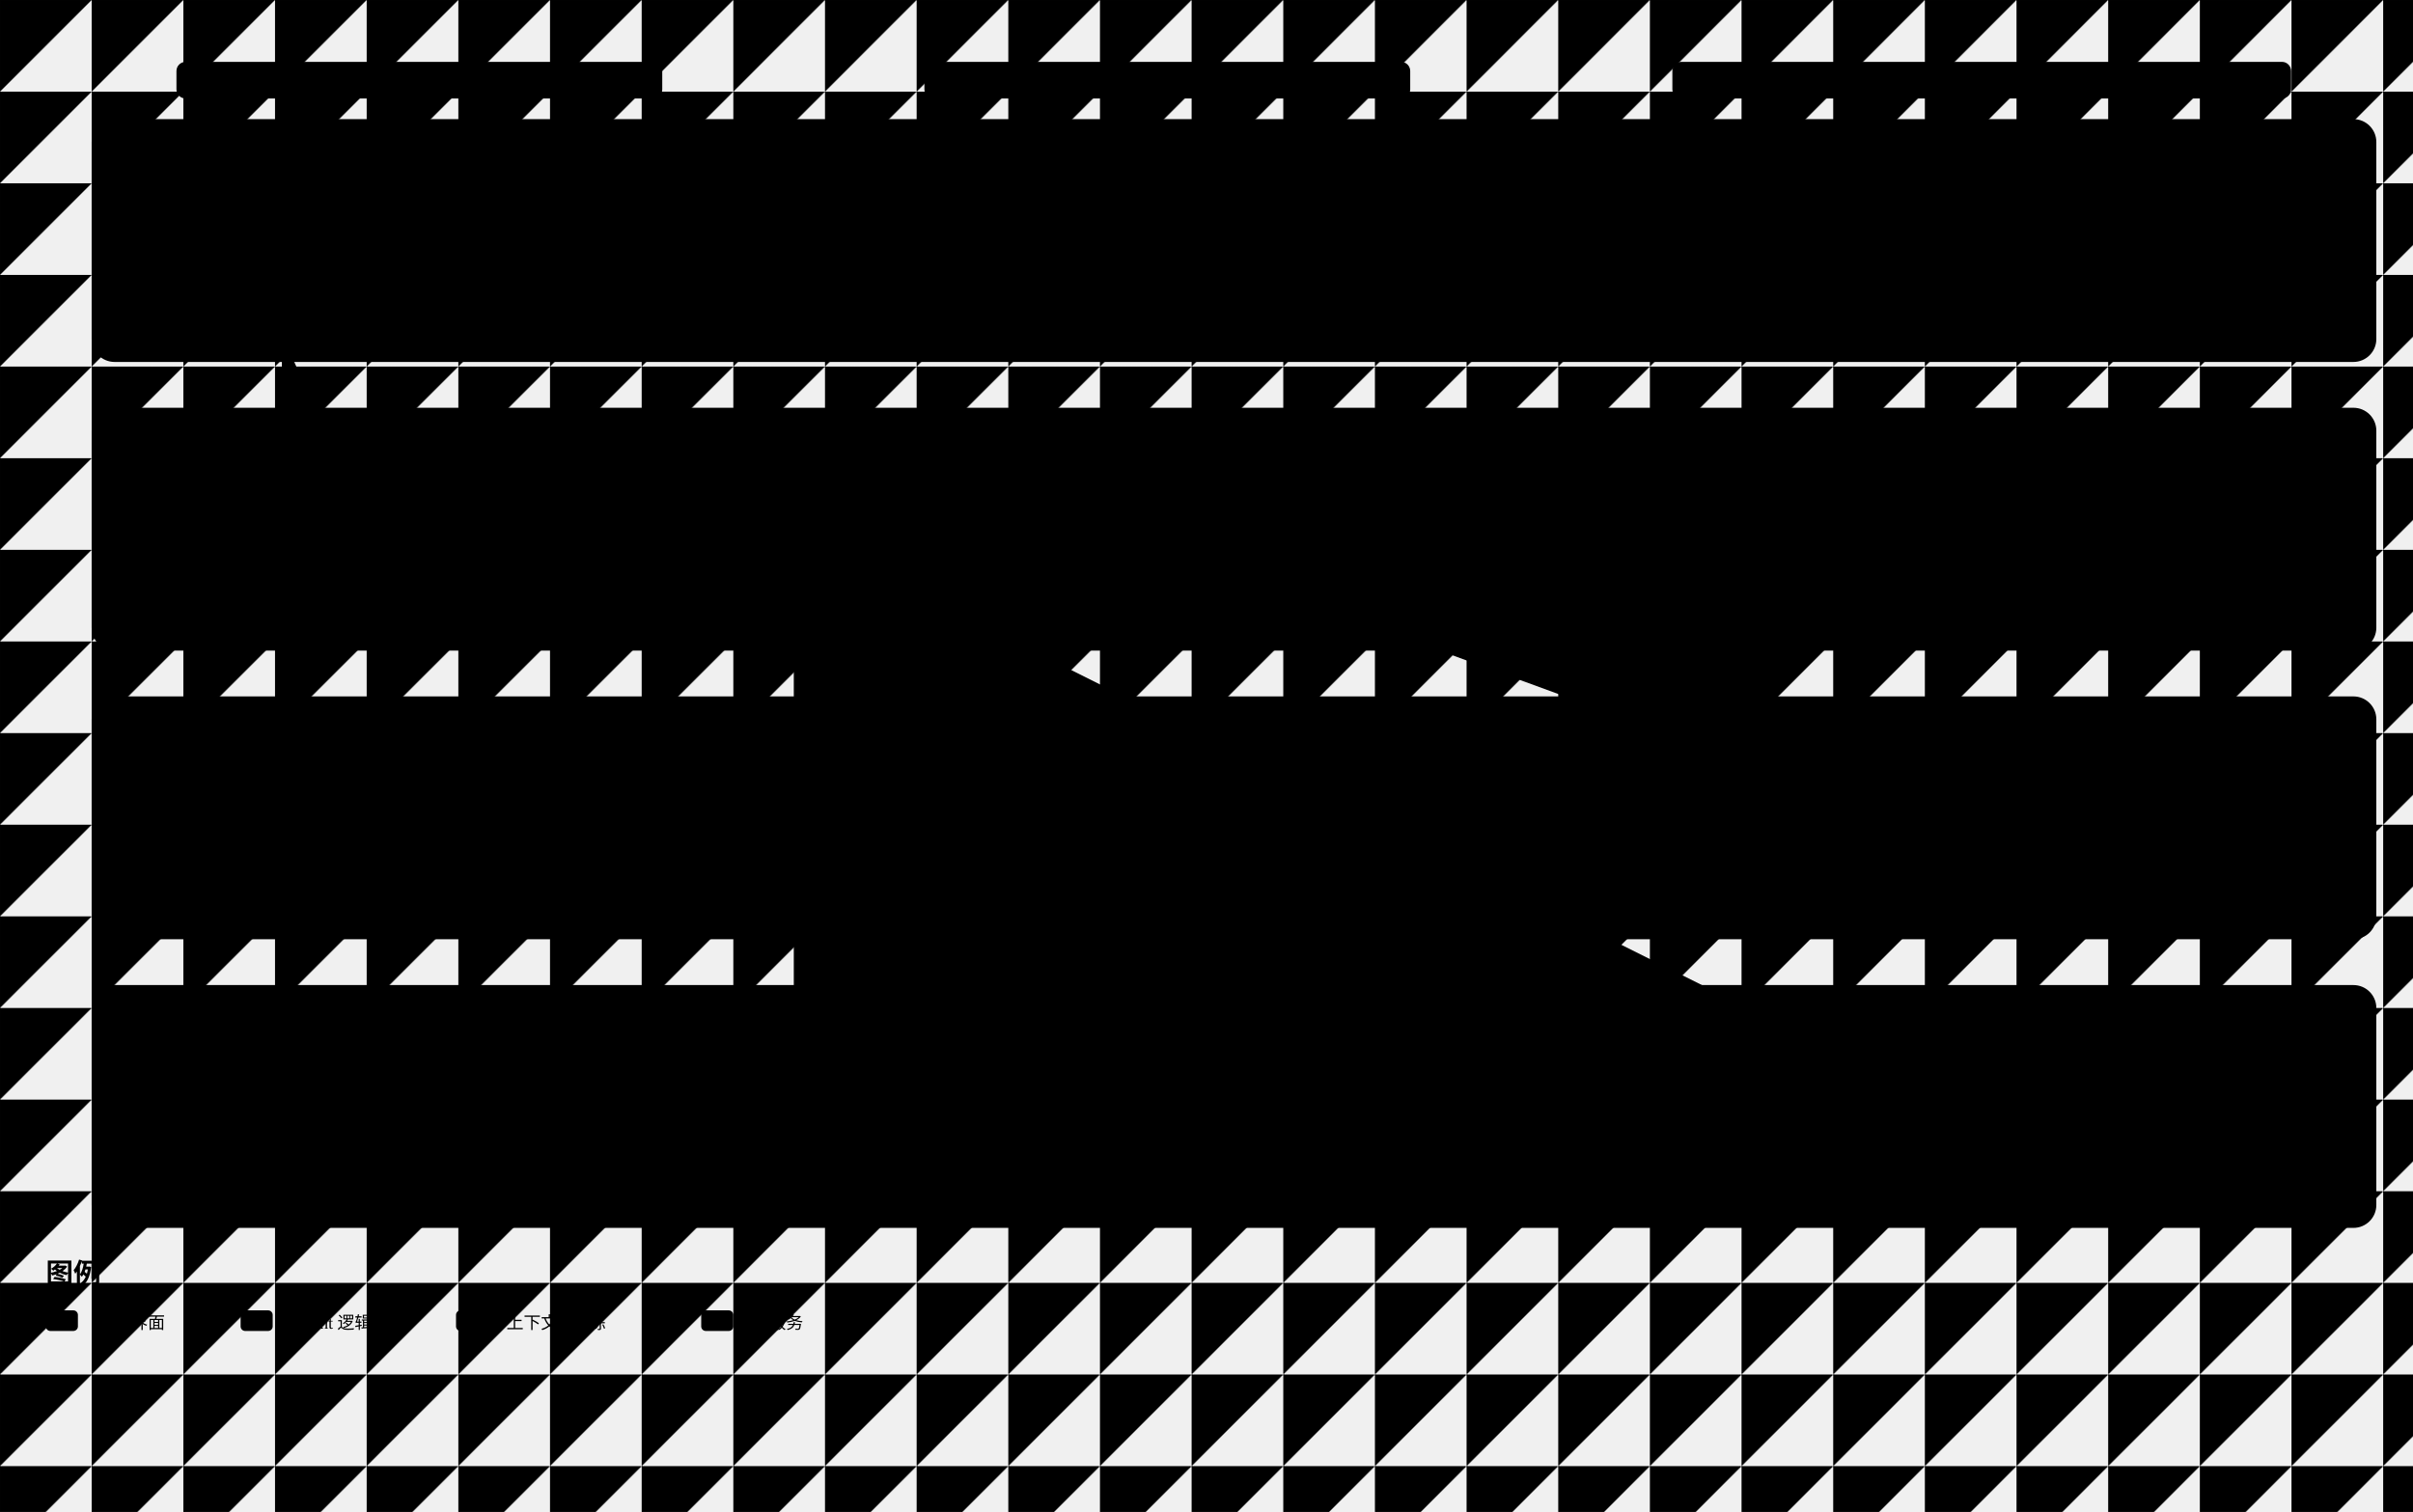
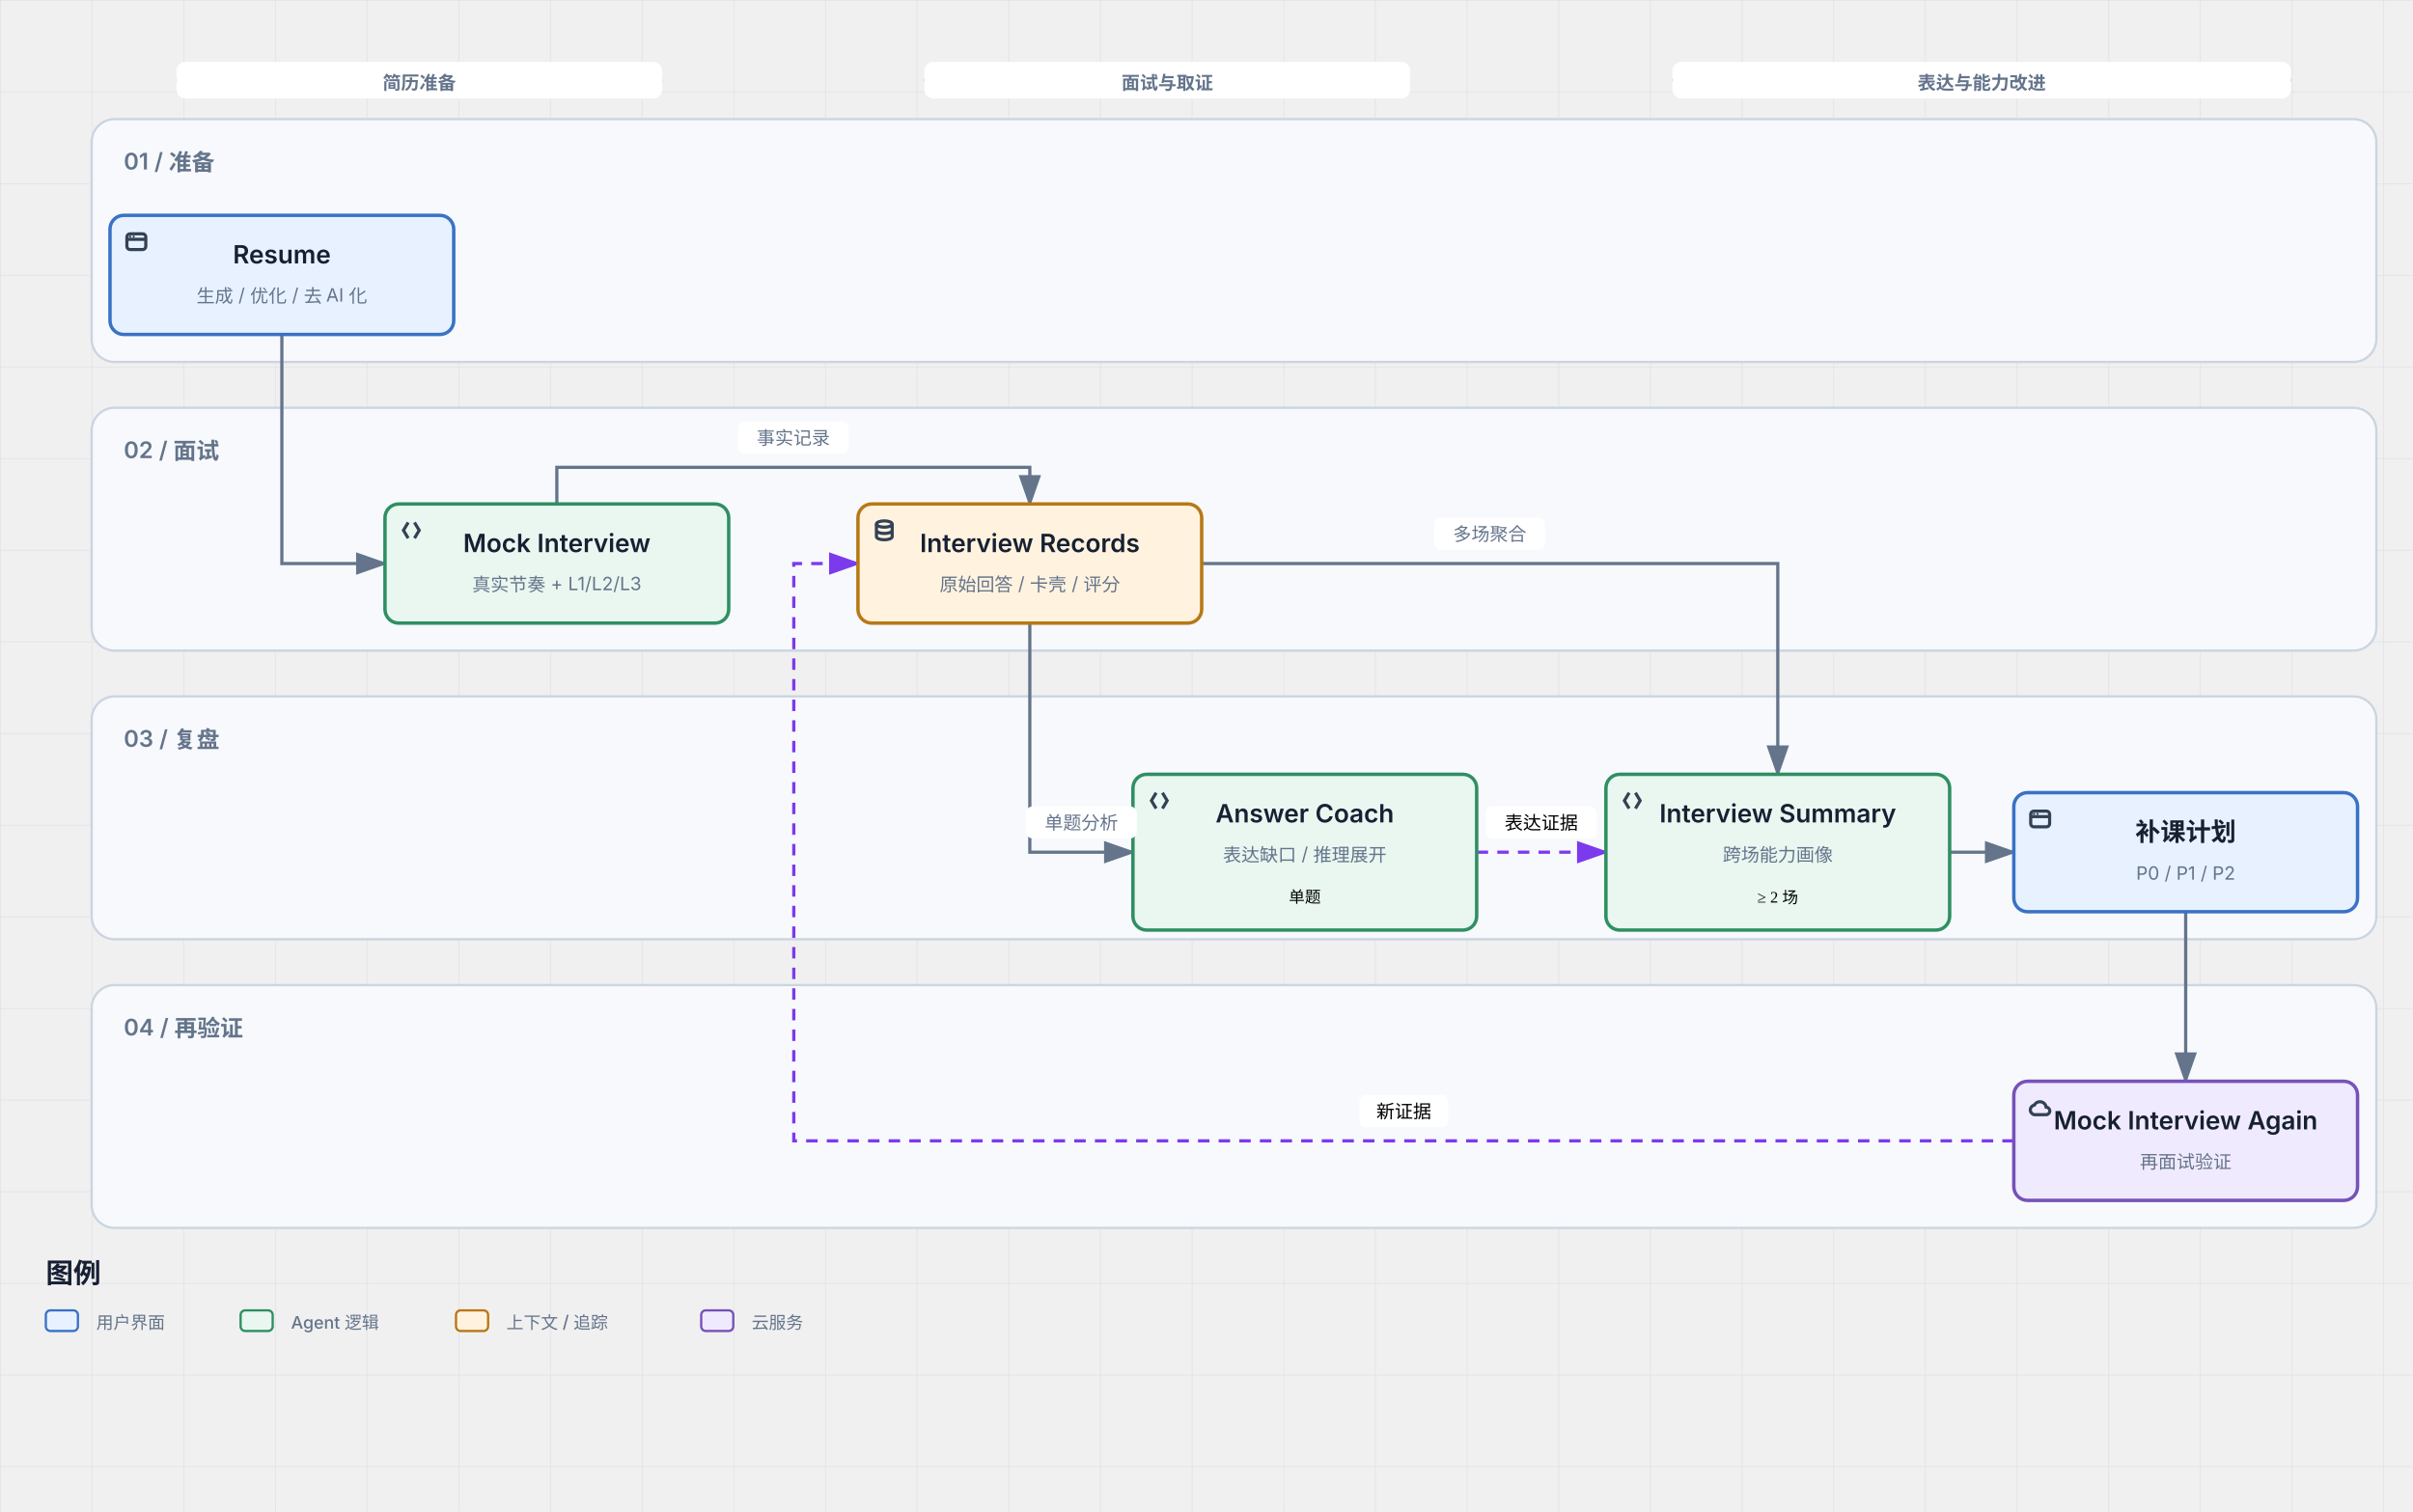
<svg viewBox="0 0 1053 660" role="img" lang="zh-CN" aria-labelledby="archify-diagram-title archify-diagram-description" data-preset="classic" data-quality-profile="showcase">
  <defs>
    <marker id="arrowhead" markerWidth="10" markerHeight="7" refX="9" refY="3.5" orient="auto">
      <polygon points="0 0, 10 3.5, 0 7" class="m-default" />
    </marker>
    <marker id="arrowhead-emphasis" markerWidth="10" markerHeight="7" refX="9" refY="3.5" orient="auto">
      <polygon points="0 0, 10 3.5, 0 7" class="m-emphasis" />
    </marker>
    <marker id="arrowhead-security" markerWidth="10" markerHeight="7" refX="9" refY="3.5" orient="auto">
      <polygon points="0 0, 10 3.5, 0 7" class="m-security" />
    </marker>
    <marker id="arrowhead-dashed" markerWidth="10" markerHeight="7" refX="9" refY="3.5" orient="auto">
      <polygon points="0 0, 10 3.5, 0 7" class="m-dashed" />
    </marker>
    <pattern id="grid" width="40" height="40" patternUnits="userSpaceOnUse">
      <path d="M 40 0 L 0 0 0 40" class="c-grid" stroke-width="0.5" />
    </pattern>
+     <style>
+ .c-grid{stroke:#d9dee7;fill:none}.c-lane{fill:#f7f9fc;stroke:#cbd5e1}.c-mask{fill:#ffffff}.c-frontend{fill:#e8f1ff;stroke:#3972c6}.c-backend{fill:#e9f7f0;stroke:#2f8f62}.c-database{fill:#fff3df;stroke:#b87816}.c-cloud{fill:#f0eaff;stroke:#7652b8}.c-security{fill:#ffe9ed;stroke:#bd3f5b}.c-messagebus{fill:#e8f7fa;stroke:#27899a}.c-external{fill:#f1f3f5;stroke:#68737d}.a-default{stroke:#64748b;fill:none}.a-dashed{stroke:#7c3aed;fill:none;stroke-dasharray:5 4}.a-emphasis{stroke:#2563eb;fill:none}.a-security{stroke:#bd3f5b;fill:none}.m-default{fill:#64748b}.m-dashed{fill:#7c3aed}.m-emphasis{fill:#2563eb}.m-security{fill:#bd3f5b}.t-primary{fill:#172033;font-family:-apple-system,BlinkMacSystemFont,"Segoe UI","PingFang SC","Microsoft YaHei",sans-serif}.t-muted,.t-dim{fill:#64748b;font-family:-apple-system,BlinkMacSystemFont,"Segoe UI","PingFang SC","Microsoft YaHei",sans-serif}.semantic-sigil{stroke:#334155;fill:none;stroke-width:2}.sigil-fill{fill:#334155;stroke:none}.s-frontend{color:#3972c6}.s-backend{color:#2f8f62}.s-database{color:#b87816}.s-cloud{color:#7652b8}.c-lane{vector-effect:non-scaling-stroke}</style>
  </defs>
  <rect width="100%" height="100%" fill="url(#grid)" />
  <rect data-graph-role="structural-frame" data-composition-frame-kind="lane" data-composition-frame-id="lane-0" x="40" y="52" width="997" height="106" rx="10" class="c-lane" stroke-width="1" />
  <text x="54" y="74" class="t-dim" font-size="10" font-weight="600">01 / 准备</text>
  <rect data-graph-role="structural-frame" data-composition-frame-kind="lane" data-composition-frame-id="lane-1" x="40" y="178" width="997" height="106" rx="10" class="c-lane" stroke-width="1" />
  <text x="54" y="200" class="t-dim" font-size="10" font-weight="600">02 / 面试</text>
  <rect data-graph-role="structural-frame" data-composition-frame-kind="lane" data-composition-frame-id="lane-2" x="40" y="304" width="997" height="106" rx="10" class="c-lane" stroke-width="1" />
  <text x="54" y="326" class="t-dim" font-size="10" font-weight="600">03 / 复盘</text>
  <rect data-graph-role="structural-frame" data-composition-frame-kind="lane" data-composition-frame-id="lane-3" x="40" y="430" width="997" height="106" rx="10" class="c-lane" stroke-width="1" />
  <text x="54" y="452" class="t-dim" font-size="10" font-weight="600">04 / 再验证</text>
  <line x1="77" y1="35" x2="289" y2="35" class="a-default" stroke-width="1.1" />
  <rect x="77" y="27" width="212" height="16" rx="4" class="c-mask" />
  <text x="183" y="39" class="t-muted" font-size="8" font-weight="600" text-anchor="middle">简历准备</text>
  <line x1="403.4" y1="35" x2="615.4" y2="35" class="a-default" stroke-width="1.1" />
  <rect x="403.4" y="27" width="212" height="16" rx="4" class="c-mask" />
  <text x="509.4" y="39" class="t-muted" font-size="8" font-weight="600" text-anchor="middle">面试与取证</text>
  <line x1="729.8" y1="35" x2="999.8" y2="35" class="a-default" stroke-width="1.1" />
  <rect x="729.8" y="27" width="270" height="16" rx="4" class="c-mask" />
  <text x="864.8" y="39" class="t-muted" font-size="8" font-weight="600" text-anchor="middle">表达与能力改进</text>
  <path data-edge-from="again" data-edge-to="evidence" data-edge-label="新证据" data-edge-key="0" data-composition-points="878.8,498;346.4,498;346.4,246;374.4,246" d="M 878.8 498 L 346.4 498 L 346.4 246 L 374.4 246" class="a-dashed" stroke-width="1.4" marker-end="url(#arrowhead-dashed)" />
  <path data-edge-from="coach" data-edge-to="summary" data-edge-label="表达证据" data-edge-key="1" data-composition-points="644.4,372;700.8,372" d="M 644.4 372 L 700.8 372" class="a-dashed" stroke-width="1.4" marker-end="url(#arrowhead-dashed)" />
  <path data-edge-from="evidence" data-edge-to="coach" data-edge-label="单题分析" data-edge-key="2" data-composition-points="449.4,272;449.4,372;494.4,372" d="M 449.4 272 L 449.4 372 L 494.4 372" class="a-default" stroke-width="1.4" marker-end="url(#arrowhead)" />
  <path data-edge-from="evidence" data-edge-to="summary" data-edge-label="多场聚合" data-edge-key="3" data-composition-points="524.4,246;775.8,246;775.8,338" d="M 524.4 246 L 775.8 246 L 775.8 338" class="a-default" stroke-width="1.4" marker-end="url(#arrowhead)" />
  <path data-edge-from="mock" data-edge-to="evidence" data-edge-label="事实记录" data-edge-key="4" data-composition-points="243,220;243,204;449.4,204;449.4,220" d="M 243 220 L 243 204 L 449.4 204 L 449.4 220" class="a-default" stroke-width="1.4" marker-end="url(#arrowhead)" />
  <path data-edge-from="resume" data-edge-to="mock" data-edge-key="5" data-composition-points="123,146;123,246;168,246" d="M 123 146 L 123 246 L 168 246" class="a-default" stroke-width="1.4" marker-end="url(#arrowhead)" />
  <path data-edge-from="study" data-edge-to="again" data-edge-key="6" data-composition-points="953.8,398;953.8,472" d="M 953.8 398 L 953.8 472" class="a-default" stroke-width="1.4" marker-end="url(#arrowhead)" />
  <path data-edge-from="summary" data-edge-to="study" data-edge-key="7" data-composition-points="850.8,372;878.8,372" d="M 850.8 372 L 878.8 372" class="a-default" stroke-width="1.4" marker-end="url(#arrowhead)" />
  <g id="node-resume" data-node-id="resume" data-node-label="Resume" tabindex="0" role="button" aria-label="聚焦Resume，生成 / 优化 / 去 AI 化, 准备 › 简历准备" aria-pressed="false" data-node-kind="frontend" data-node-sublabel="生成 / 优化 / 去 AI 化" data-node-context="准备 › 简历准备">
    <rect x="48" y="94" width="150" height="52" rx="6" class="c-mask" />
    <rect x="48" y="94" width="150" height="52" rx="6" class="c-frontend" stroke-width="1.5" />
    <g aria-hidden="true" data-semantic-sigil="frontend" class="semantic-sigil s-frontend" transform="translate(54 100) scale(0.6875)">
      <rect x="2" y="3" width="12" height="10" rx="2" />
      <path d="M2 6.5h12" />
      <circle cx="4.1" cy="4.8" r=".7" class="sigil-fill" />
      <circle cx="6.3" cy="4.8" r=".7" class="sigil-fill" />
    </g>
    <text data-node-label="" data-detail-anchor="" x="123" y="115" class="t-primary" font-size="11" font-weight="600" text-anchor="middle">Resume</text>
    <text data-detail="context" x="123" y="132" class="t-muted" font-size="8" text-anchor="middle">生成 / 优化 / 去 AI 化</text>
  </g>
  <g id="node-mock" data-node-id="mock" data-node-label="Mock Interview" tabindex="0" role="button" aria-label="聚焦Mock Interview，真实节奏 + L1/L2/L3, 面试 › 简历准备" aria-pressed="false" data-node-kind="backend" data-node-sublabel="真实节奏 + L1/L2/L3" data-node-context="面试 › 简历准备">
    <rect x="168" y="220" width="150" height="52" rx="6" class="c-mask" />
    <rect x="168" y="220" width="150" height="52" rx="6" class="c-backend" stroke-width="1.5" />
    <g aria-hidden="true" data-semantic-sigil="backend" class="semantic-sigil s-backend" transform="translate(174 226) scale(0.6875)">
      <path d="M6 3 3 8l3 5M10 3l3 5-3 5" />
    </g>
    <text data-node-label="" data-detail-anchor="" x="243" y="241" class="t-primary" font-size="11" font-weight="600" text-anchor="middle">Mock Interview</text>
    <text data-detail="context" x="243" y="258" class="t-muted" font-size="8" text-anchor="middle">真实节奏 + L1/L2/L3</text>
  </g>
  <g id="node-evidence" data-node-id="evidence" data-node-label="Interview Records" tabindex="0" role="button" aria-label="聚焦Interview Records，原始回答 / 卡壳 / 评分, 面试 › 面试与取证" aria-pressed="false" data-node-kind="database" data-node-sublabel="原始回答 / 卡壳 / 评分" data-node-context="面试 › 面试与取证">
    <rect x="374.4" y="220" width="150" height="52" rx="6" class="c-mask" />
    <rect x="374.4" y="220" width="150" height="52" rx="6" class="c-database" stroke-width="1.5" />
    <g aria-hidden="true" data-semantic-sigil="database" class="semantic-sigil s-database" transform="translate(380.4 226) scale(0.6875)">
      <ellipse cx="8" cy="4" rx="5" ry="2" />
      <path d="M3 4v8c0 1.1 2.2 2 5 2s5-.9 5-2V4M3 8c0 1.1 2.2 2 5 2s5-.9 5-2" />
    </g>
    <text data-node-label="" data-detail-anchor="" x="449.4" y="241" class="t-primary" font-size="11" font-weight="600" text-anchor="middle">Interview Records</text>
    <text data-detail="context" x="449.4" y="258" class="t-muted" font-size="8" text-anchor="middle">原始回答 / 卡壳 / 评分</text>
  </g>
  <g id="node-coach" data-node-id="coach" data-node-label="Answer Coach" tabindex="0" role="button" aria-label="聚焦Answer Coach，表达缺口 / 推理展开, 复盘 › 面试与取证" aria-pressed="false" data-node-kind="backend" data-node-sublabel="表达缺口 / 推理展开" data-node-tag="单题" data-node-context="复盘 › 面试与取证">
    <rect x="494.4" y="338" width="150" height="68" rx="6" class="c-mask" />
    <rect x="494.4" y="338" width="150" height="68" rx="6" class="c-backend" stroke-width="1.5" />
    <g aria-hidden="true" data-semantic-sigil="backend" class="semantic-sigil s-backend" transform="translate(500.4 344) scale(0.6875)">
      <path d="M6 3 3 8l3 5M10 3l3 5-3 5" />
    </g>
    <text data-node-label="" data-detail-anchor="" x="569.4" y="359" class="t-primary" font-size="11" font-weight="600" text-anchor="middle">Answer Coach</text>
    <text data-detail="context" x="569.4" y="376" class="t-muted" font-size="8" text-anchor="middle">表达缺口 / 推理展开</text>
    <text data-detail="fine" x="569.4" y="394" class="t-backend" font-size="7" text-anchor="middle">单题</text>
  </g>
  <g id="node-summary" data-node-id="summary" data-node-label="Interview Summary" tabindex="0" role="button" aria-label="聚焦Interview Summary，跨场能力画像, 复盘 › 表达与能力改进" aria-pressed="false" data-node-kind="backend" data-node-sublabel="跨场能力画像" data-node-tag="≥ 2 场" data-node-context="复盘 › 表达与能力改进">
    <rect x="700.8" y="338" width="150" height="68" rx="6" class="c-mask" />
    <rect x="700.8" y="338" width="150" height="68" rx="6" class="c-backend" stroke-width="1.5" />
    <g aria-hidden="true" data-semantic-sigil="backend" class="semantic-sigil s-backend" transform="translate(706.8 344) scale(0.6875)">
      <path d="M6 3 3 8l3 5M10 3l3 5-3 5" />
    </g>
    <text data-node-label="" data-detail-anchor="" x="775.8" y="359" class="t-primary" font-size="11" font-weight="600" text-anchor="middle">Interview Summary</text>
    <text data-detail="context" x="775.8" y="376" class="t-muted" font-size="8" text-anchor="middle">跨场能力画像</text>
    <text data-detail="fine" x="775.8" y="394" class="t-backend" font-size="7" text-anchor="middle">≥ 2 场</text>
  </g>
  <g id="node-study" data-node-id="study" data-node-label="补课计划" tabindex="0" role="button" aria-label="聚焦补课计划，P0 / P1 / P2, 复盘 › 表达与能力改进" aria-pressed="false" data-node-kind="frontend" data-node-sublabel="P0 / P1 / P2" data-node-context="复盘 › 表达与能力改进">
    <rect x="878.8" y="346" width="150" height="52" rx="6" class="c-mask" />
    <rect x="878.8" y="346" width="150" height="52" rx="6" class="c-frontend" stroke-width="1.5" />
    <g aria-hidden="true" data-semantic-sigil="frontend" class="semantic-sigil s-frontend" transform="translate(884.8 352) scale(0.6875)">
      <rect x="2" y="3" width="12" height="10" rx="2" />
      <path d="M2 6.5h12" />
      <circle cx="4.1" cy="4.8" r=".7" class="sigil-fill" />
      <circle cx="6.3" cy="4.8" r=".7" class="sigil-fill" />
    </g>
    <text data-node-label="" data-detail-anchor="" x="953.8" y="367" class="t-primary" font-size="11" font-weight="600" text-anchor="middle">补课计划</text>
    <text data-detail="context" x="953.8" y="384" class="t-muted" font-size="8" text-anchor="middle">P0 / P1 / P2</text>
  </g>
  <g id="node-again" data-node-id="again" data-node-label="Mock Interview Again" tabindex="0" role="button" aria-label="聚焦Mock Interview Again，再面试验证, 再验证 › 表达与能力改进" aria-pressed="false" data-node-kind="cloud" data-node-sublabel="再面试验证" data-node-context="再验证 › 表达与能力改进">
    <rect x="878.8" y="472" width="150" height="52" rx="6" class="c-mask" />
    <rect x="878.8" y="472" width="150" height="52" rx="6" class="c-cloud" stroke-width="1.5" />
    <g aria-hidden="true" data-semantic-sigil="cloud" class="semantic-sigil s-cloud" transform="translate(884.8 478) scale(0.6875)">
      <path d="M4.3 12.5h7.3a2.4 2.4 0 0 0 .2-4.8 4 4 0 0 0-7.5-1.3A3.1 3.1 0 0 0 4.3 12.5Z" />
    </g>
    <text data-node-label="" data-detail-anchor="" x="953.8" y="493" class="t-primary" font-size="11" font-weight="600" text-anchor="middle">Mock Interview Again</text>
    <text data-detail="context" x="953.8" y="510" class="t-muted" font-size="8" text-anchor="middle">再面试验证</text>
  </g>
  <g data-detail="context" data-edge-from="again" data-edge-to="evidence" data-edge-label="新证据" data-edge-key="0">
    <rect x="593.2" y="478" width="38.8" height="14" rx="3" class="c-mask" />
    <text x="612.6" y="488" class="t-database" font-size="8" text-anchor="middle">新证据</text>
  </g>
  <g data-detail="context" data-edge-from="coach" data-edge-to="summary" data-edge-label="表达证据" data-edge-key="1">
    <rect x="648.4" y="352" width="48.4" height="14" rx="3" class="c-mask" />
    <text x="672.6" y="362" class="t-database" font-size="8" text-anchor="middle">表达证据</text>
  </g>
  <g data-detail="context" data-edge-from="evidence" data-edge-to="coach" data-edge-label="单题分析" data-edge-key="2">
    <rect x="447.7" y="352" width="48.4" height="14" rx="3" class="c-mask" />
    <text x="471.9" y="362" class="t-muted" font-size="8" text-anchor="middle">单题分析</text>
  </g>
  <g data-detail="context" data-edge-from="evidence" data-edge-to="summary" data-edge-label="多场聚合" data-edge-key="3">
    <rect x="625.9" y="226" width="48.4" height="14" rx="3" class="c-mask" />
    <text x="650.1" y="236" class="t-muted" font-size="8" text-anchor="middle">多场聚合</text>
  </g>
  <g data-detail="context" data-edge-from="mock" data-edge-to="evidence" data-edge-label="事实记录" data-edge-key="4">
    <rect x="322" y="184" width="48.4" height="14" rx="3" class="c-mask" />
    <text x="346.2" y="194" class="t-muted" font-size="8" text-anchor="middle">事实记录</text>
  </g>
  <g data-legend="" data-legend-bridge="">
    <text x="20" y="560" class="t-primary" font-size="12" font-weight="650">图例</text>
    <g data-legend-semantic-kind="frontend" data-legend-kind="frontend" data-legend-label="用户界面" data-legend-x="20" data-legend-baseline="580" data-legend-width="78">
      <rect x="20" y="572" width="14" height="9" rx="2" class="c-frontend" stroke-width="1" />
      <text x="42" y="580" class="t-muted" font-size="7.5" font-weight="500">用户界面</text>
    </g>
    <g data-legend-semantic-kind="backend" data-legend-kind="backend" data-legend-label="Agent 逻辑" data-legend-x="105" data-legend-baseline="580" data-legend-width="87">
      <rect x="105" y="572" width="14" height="9" rx="2" class="c-backend" stroke-width="1" />
      <text x="127" y="580" class="t-muted" font-size="7.5" font-weight="500">Agent 逻辑</text>
    </g>
    <g data-legend-semantic-kind="database" data-legend-kind="database" data-legend-label="上下文 / 追踪" data-legend-x="199" data-legend-baseline="580" data-legend-width="100">
      <rect x="199" y="572" width="14" height="9" rx="2" class="c-database" stroke-width="1" />
      <text x="221" y="580" class="t-muted" font-size="7.5" font-weight="500">上下文 / 追踪</text>
    </g>
    <g data-legend-semantic-kind="cloud" data-legend-kind="cloud" data-legend-label="云服务" data-legend-x="306" data-legend-baseline="580" data-legend-width="70">
      <rect x="306" y="572" width="14" height="9" rx="2" class="c-cloud" stroke-width="1" />
      <text x="328" y="580" class="t-muted" font-size="7.5" font-weight="500">云服务</text>
    </g>
  </g>
</svg>
